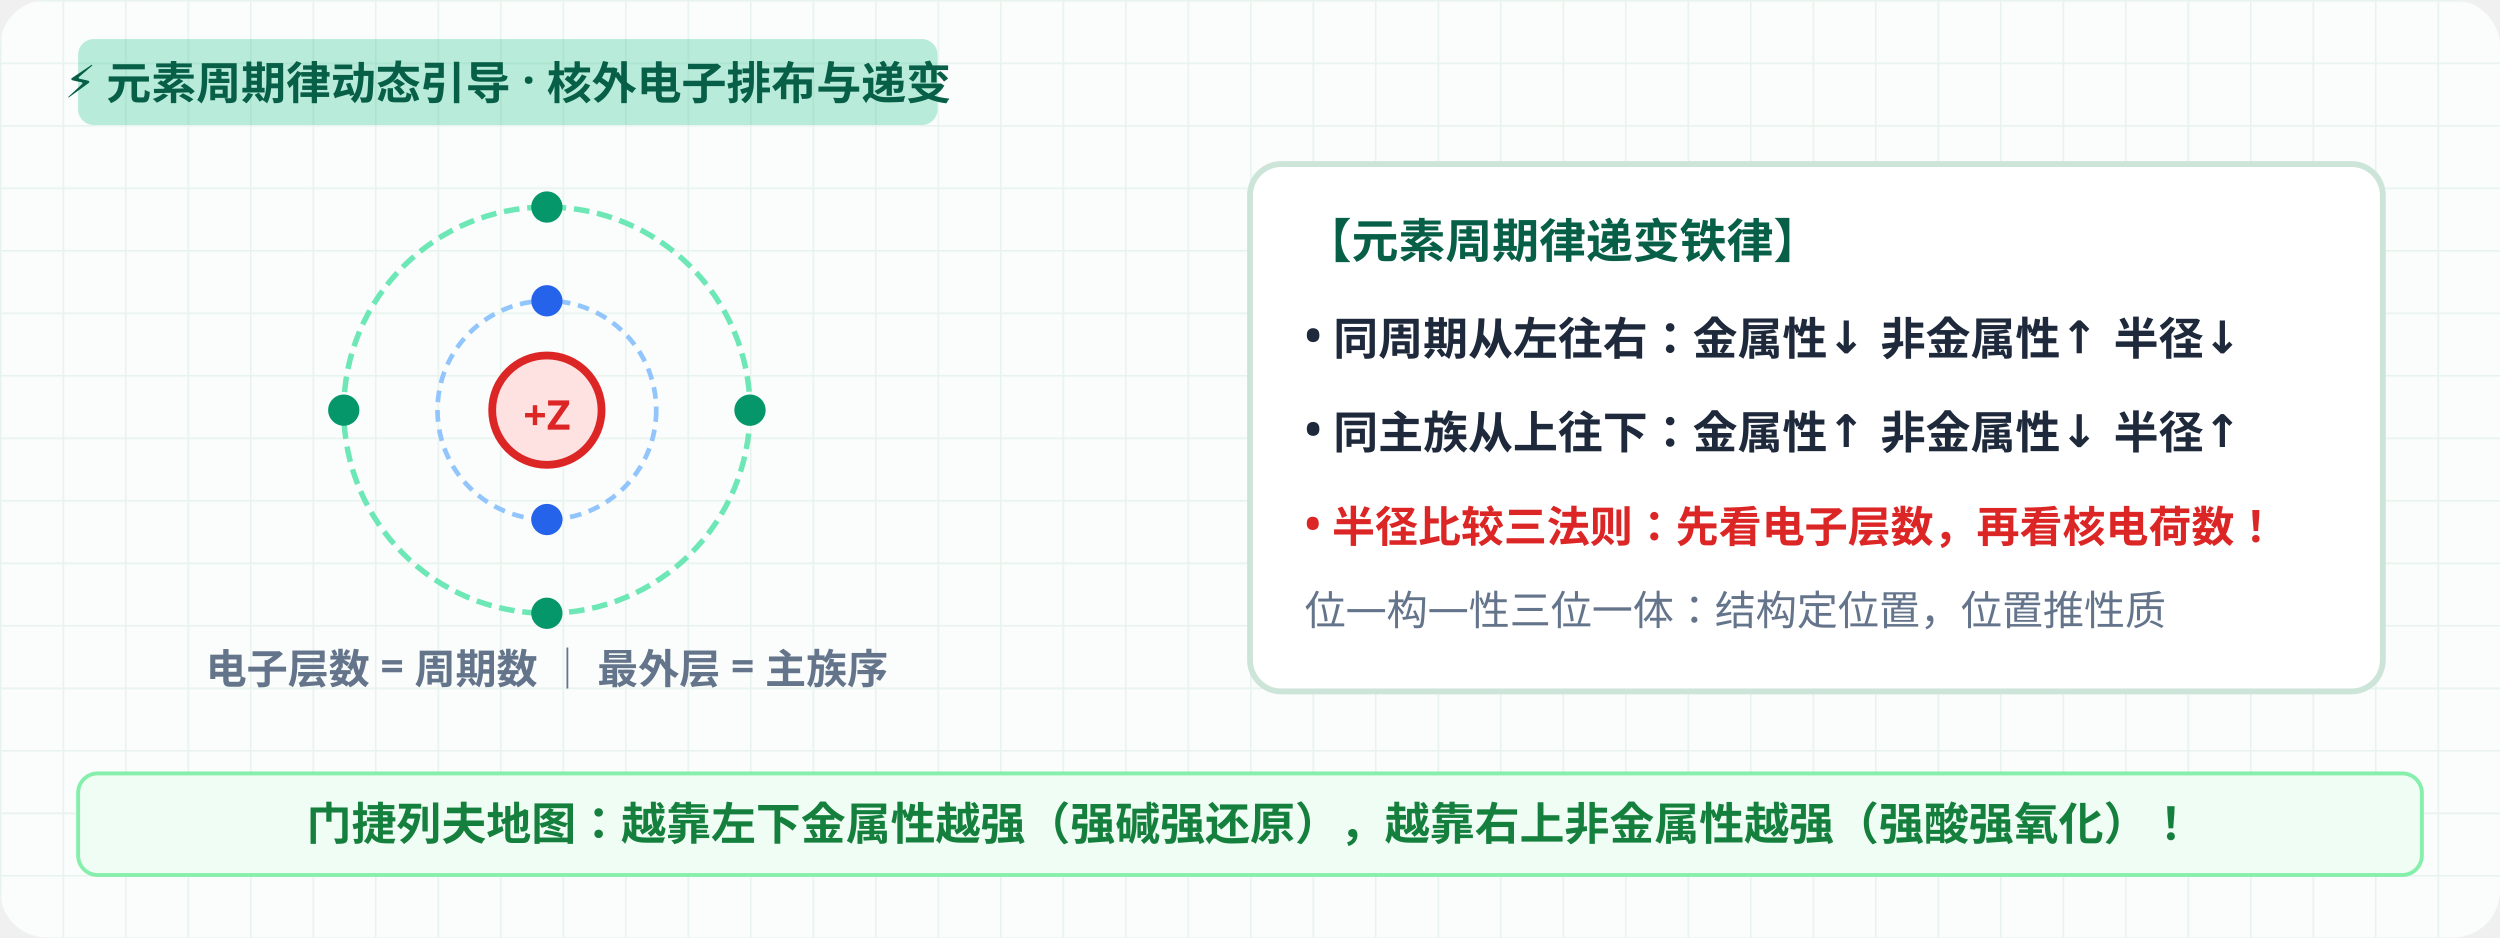
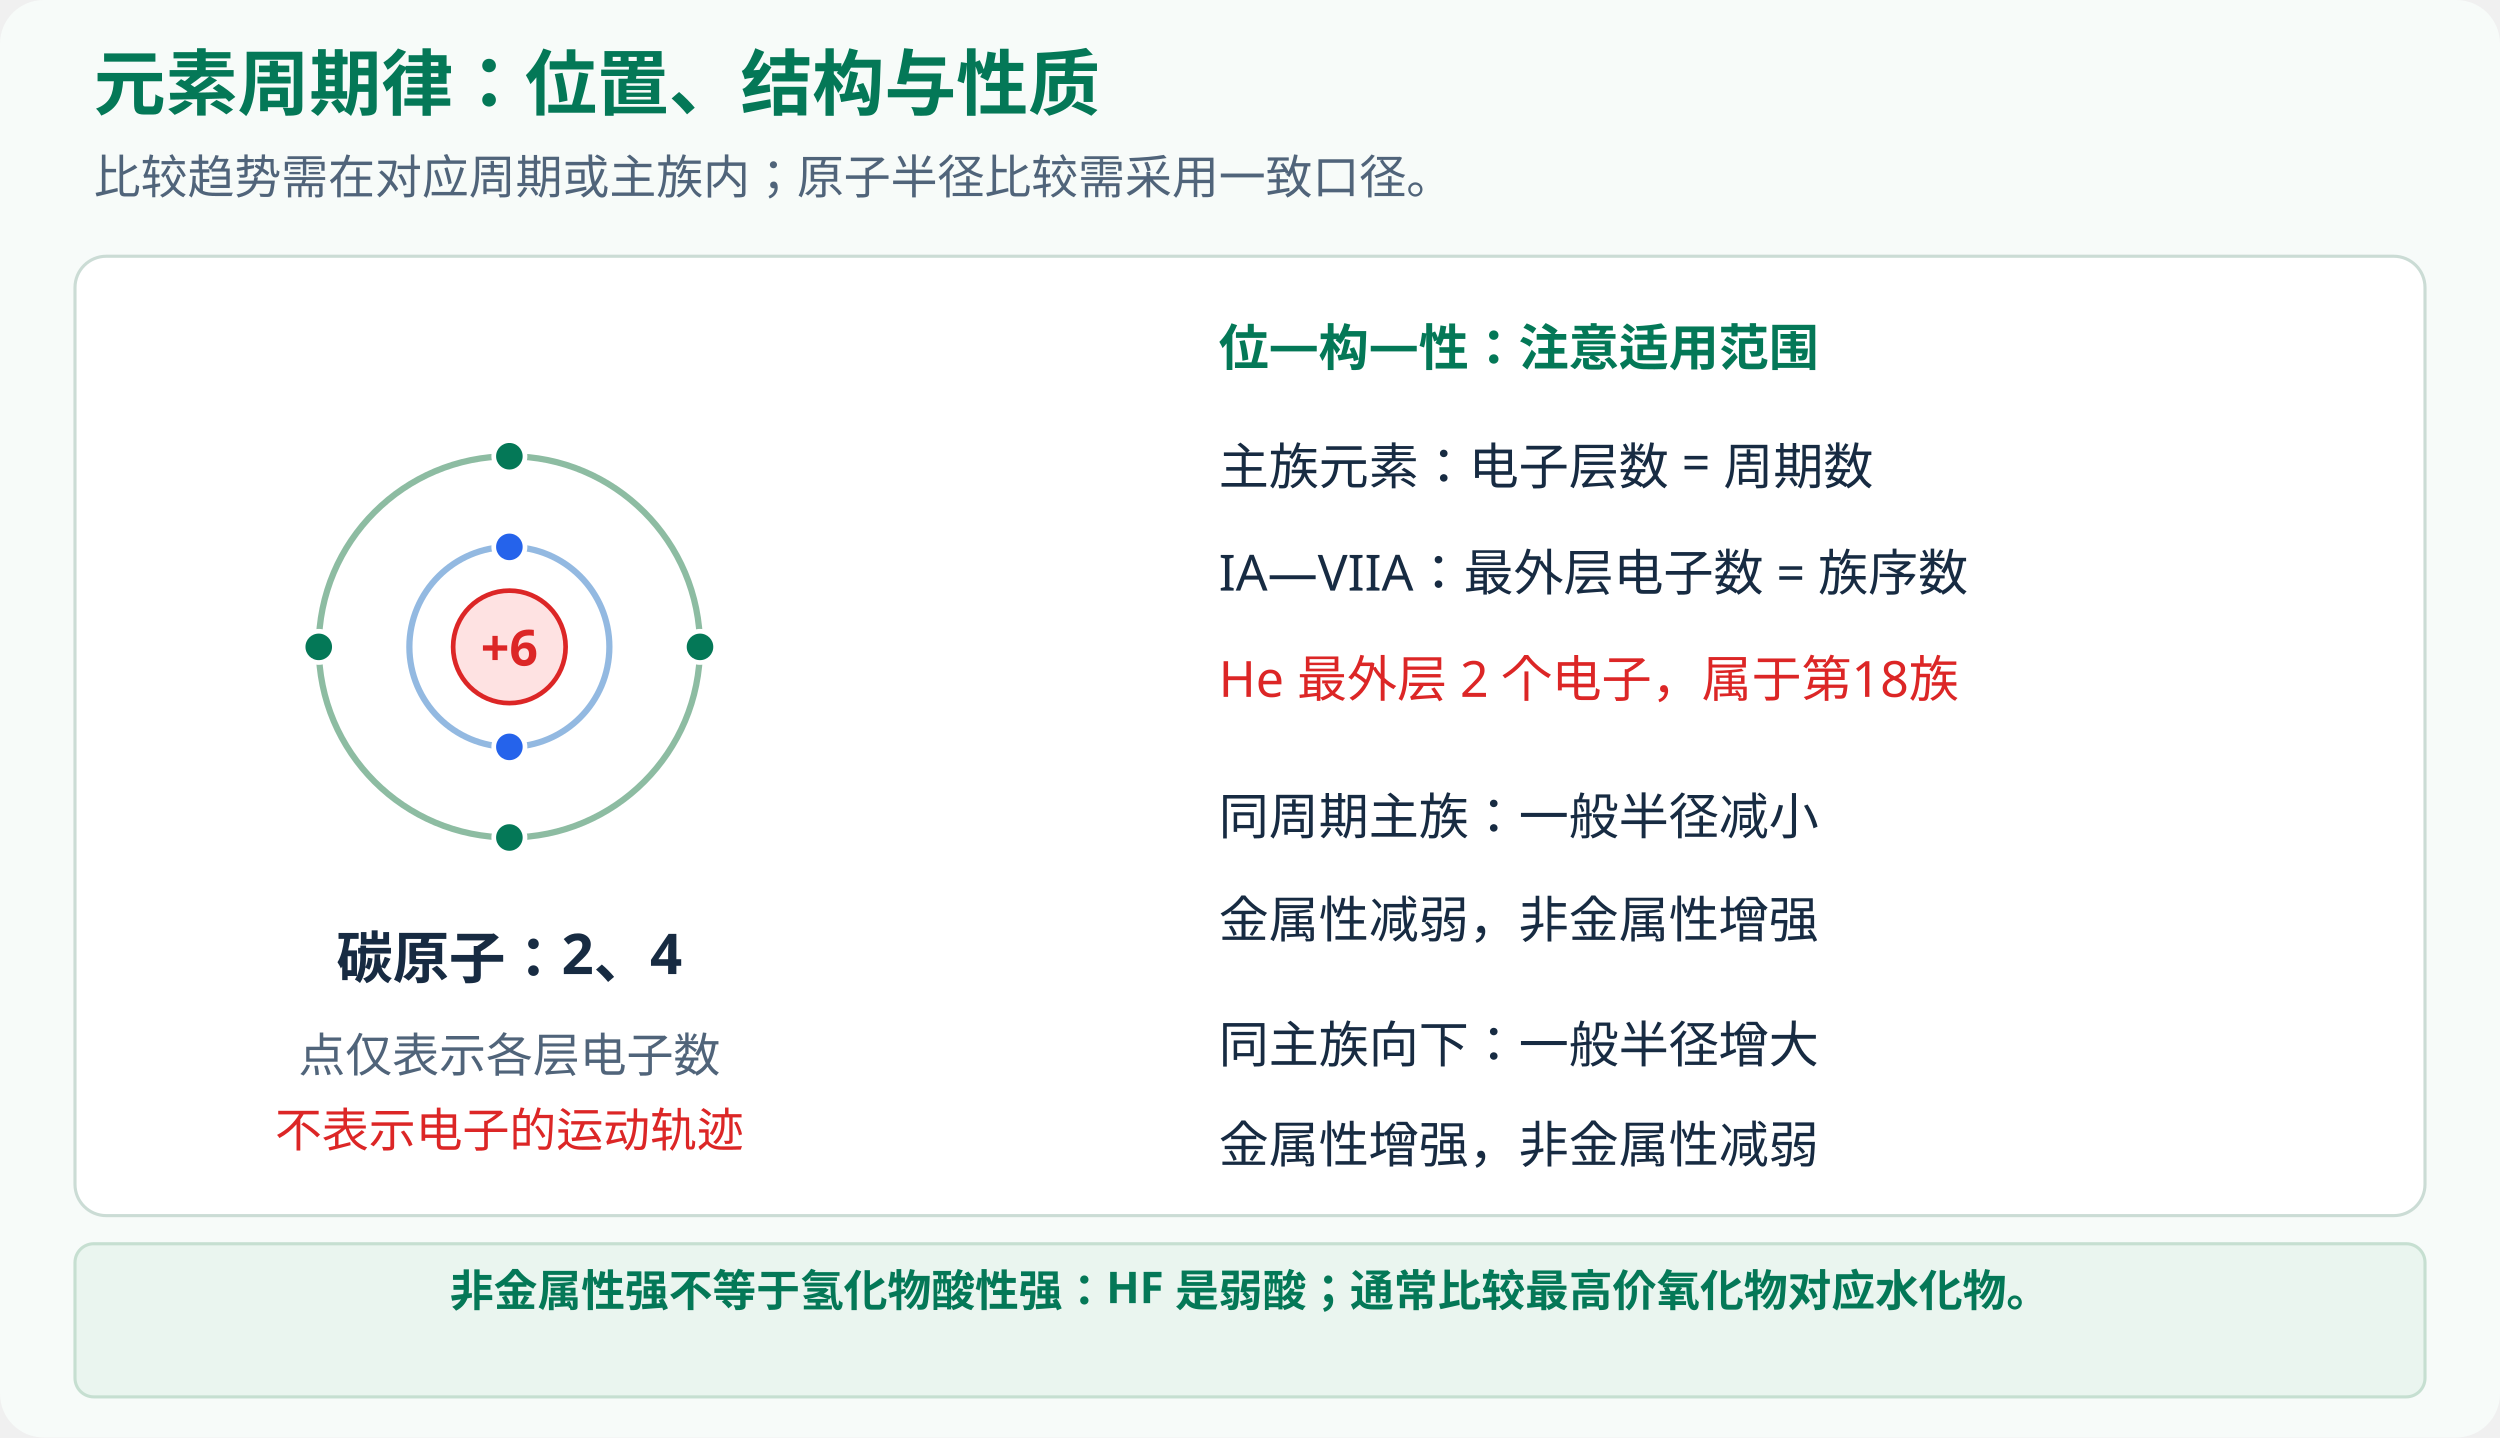
- <svg xmlns="http://www.w3.org/2000/svg" viewBox="0 0 640 240" width="100%" height="100%">
+ <svg xmlns="http://www.w3.org/2000/svg" viewBox="0 0 800 460" width="100%" role="img" aria-labelledby="title description">
  <defs>
-     <pattern id="gridIntroPer" width="16" height="16" patternUnits="userSpaceOnUse">
-       <path d="M 16 0 L 0 0 0 16" fill="none" stroke="#e8f3ee" stroke-width="0.8" />
-     </pattern>
+     <marker id="arrow" viewBox="0 0 10 10" refX="9" refY="5" markerWidth="6" markerHeight="6" orient="auto-start-reverse">
+       <path d="M0 0 L10 5 L0 10 Z" fill="context-stroke" />
+     </marker>
    <style>
-       /* 电子轨道旋转动画 */
-       @keyframes orbitSpin1 {
-         0% { transform: rotate(0deg); }
-         100% { transform: rotate(360deg); }
-       }
-       @keyframes orbitSpin2 {
-         0% { transform: rotate(0deg); }
-         100% { transform: rotate(-360deg); }
-       }
-       .anim-orbit1 {
-         transform-origin: 140px 105px;
-         animation: orbitSpin1 4s linear infinite;
-       }
-       .anim-orbit2 {
-         transform-origin: 140px 105px;
-         animation: orbitSpin2 6s linear infinite;
+       text { font-family: 'Microsoft YaHei','PingFang SC',sans-serif; }
+       .still { display: none; }
+       @media (prefers-reduced-motion: reduce) {
+         .motion { display: none; }
+         .still { display: inline; }
      }
    </style>
  </defs>
-   <rect width="640" height="240" rx="12" fill="#fafdfb" />
-   <rect width="640" height="240" rx="12" fill="url(#gridIntroPer)" />
-   <rect x="20" y="10" width="220" height="22" rx="4" fill="rgba(16, 185, 129, 0.28)" />
-   <text x="130" y="25" font-family="'PingFang SC',sans-serif" font-size="11.5" font-weight="900" fill="#065f46" text-anchor="middle">
-     ⚡ 元素周期律动态引导 · 核外电子排布与递变
-   </text>
-   <g transform="translate(0, 0)">
-     <circle cx="140" cy="105" r="14" fill="#fee2e2" stroke="#dc2626" stroke-width="2" />
-     <text x="140" y="110" font-family="sans-serif" font-size="10.5" font-weight="900" fill="#dc2626" text-anchor="middle">+Z</text>
-     <circle cx="140" cy="105" r="28" fill="none" stroke="#93c5fd" stroke-width="1.2" stroke-dasharray="3,2" />
-     <g class="anim-orbit1">
-       <circle cx="140" cy="77" r="4" fill="#2563eb" />
-       <circle cx="140" cy="133" r="4" fill="#2563eb" />
-     </g>
-     <circle cx="140" cy="105" r="52" fill="none" stroke="#6ee7b7" stroke-width="1.4" stroke-dasharray="4,2" />
-     <g class="anim-orbit2">
-       <circle cx="140" cy="53" r="4" fill="#059669" />
-       <circle cx="140" cy="157" r="4" fill="#059669" />
-       <circle cx="88" cy="105" r="4" fill="#059669" />
-       <circle cx="192" cy="105" r="4" fill="#059669" />
-     </g>
-     <text x="140" y="175" font-family="'PingFang SC',sans-serif" font-size="10.5" font-weight="800" fill="#64748b" text-anchor="middle">电子层数 = 周期数 ｜ 最外层 = 主族序</text>
-   </g>
-   <g transform="translate(320, 42)">
-     <rect width="290" height="135" rx="8" fill="#ffffff" stroke="#cde4d9" stroke-width="1.5" />
-     <text x="14" y="24" font-family="'PingFang SC',sans-serif" font-size="12" font-weight="900" fill="#065f46">
-       【元素周期律递变铁律】
-     </text>
-     <text x="14" y="48" font-family="'PingFang SC',sans-serif" font-size="11.5" font-weight="800" fill="#1e293b">
-       • 同周期从左往右：金属性↓ 非金属性↑ 半径↓
-     </text>
-     <text x="14" y="72" font-family="'PingFang SC',sans-serif" font-size="11.5" font-weight="800" fill="#1e293b">
-       • 同主族从上往下：金属性↑ 非金属性↓ 半径↑
-     </text>
-     <text x="14" y="96" font-family="'PingFang SC',sans-serif" font-size="11" font-weight="800" fill="#dc2626">
-       • 半径比较三法则：先看电子层数，再看核电荷数！
-     </text>
-     <text x="14" y="118" font-family="'PingFang SC',sans-serif" font-size="10.5" fill="#64748b">
-       位—构—性三位一体：结构定位置，位置推性质
-     </text>
-   </g>
-   <rect x="20" y="198" width="600" height="26" rx="5" fill="#f0fdf4" stroke="#86efac" />
-   <text x="320" y="215" font-family="'PingFang SC',sans-serif" font-size="11.5" font-weight="900" fill="#15803d" text-anchor="middle">
-     门捷列夫地图：越靠左下金属性越强（强碱强还原），越靠右上非金属性越强（强酸强氧化）！
-   </text>
+   <rect width="800" height="460" rx="14" fill="#f7fbf9" />
+   <text x="30" y="35" font-size="23" fill="#047857" text-anchor="start" font-weight="800">元素周期律：位置、结构与性质</text>
+   <text x="30" y="62" font-size="15" fill="#50647a" text-anchor="start" font-weight="500">比较趋势需在对应周期或主族内；原子半径比较需采用一致口径。</text>
+   <rect x="24" y="82" width="752" height="307" rx="10" fill="#ffffff" stroke="#cbdcd5" />
+   <circle cx="163" cy="207" r="61" fill="none" stroke="#8dbca2" stroke-width="2" />
+   <circle cx="163" cy="207" r="32" fill="none" stroke="#93b9e1" stroke-width="2" />
+   <circle cx="163" cy="207" r="18" fill="#fee2e2" stroke="#dc2626" stroke-width="1.5" />
+   <text x="163" y="213" font-size="16" fill="#dc2626" text-anchor="middle" font-weight="700">+6</text>
+   <circle cx="163" cy="175" r="5" fill="#2563eb" stroke="white" stroke-width="1.5" />
+   <circle cx="163" cy="239" r="5" fill="#2563eb" stroke="white" stroke-width="1.5" />
+   <circle cx="163" cy="146" r="5" fill="#047857" stroke="white" stroke-width="1.5" />
+   <circle cx="163" cy="268" r="5" fill="#047857" stroke="white" stroke-width="1.5" />
+   <circle cx="102" cy="207" r="5" fill="#047857" stroke="white" stroke-width="1.5" />
+   <circle cx="224" cy="207" r="5" fill="#047857" stroke="white" stroke-width="1.5" />
+   <text x="163" y="313" font-size="18" fill="#172b42" text-anchor="middle" font-weight="700">碳原子：2、4</text>
+   <text x="163" y="343" font-size="15" fill="#50647a" text-anchor="middle" font-weight="500">点仅表示各层电子数</text>
+   <text x="163" y="367" font-size="15" fill="#dc2626" text-anchor="middle" font-weight="500">不表示电子的运动轨迹</text>
+   <text x="390" y="117" font-size="16" fill="#047857" text-anchor="start" font-weight="700">位—构—性：注意适用范围</text>
+   <text x="390" y="155" font-size="16" fill="#172b42" text-anchor="start" font-weight="500">主族元素：电子层数 = 周期数</text>
+   <text x="390" y="189" font-size="16" fill="#172b42" text-anchor="start" font-weight="500">IA—VIIA：最外层电子数 = 族序数</text>
+   <text x="390" y="223" font-size="16" fill="#dc2626" text-anchor="start" font-weight="500">He 最外层 2 个电子，属于第18族</text>
+   <text x="390" y="267" font-size="16" fill="#172b42" text-anchor="start" font-weight="500">同周期主族：一般半径减小</text>
+   <text x="390" y="300" font-size="16" fill="#172b42" text-anchor="start" font-weight="500">金属性减弱，非金属性增强</text>
+   <text x="390" y="340" font-size="16" fill="#172b42" text-anchor="start" font-weight="500">同主族向下：一般半径增大</text>
+   <text x="390" y="372" font-size="16" fill="#172b42" text-anchor="start" font-weight="500">金属性增强，非金属性减弱</text>
+   <rect x="24" y="398" width="752" height="49" rx="6" fill="#eaf5ef" stroke="#c6dfd1" />
+   <text x="400" y="418" font-size="14" fill="#047857" text-anchor="middle" font-weight="600">非金属性强不等于氢化物酸性强：HF 是弱酸；通常比较最高价氧化物对应水化物。</text>
</svg>
